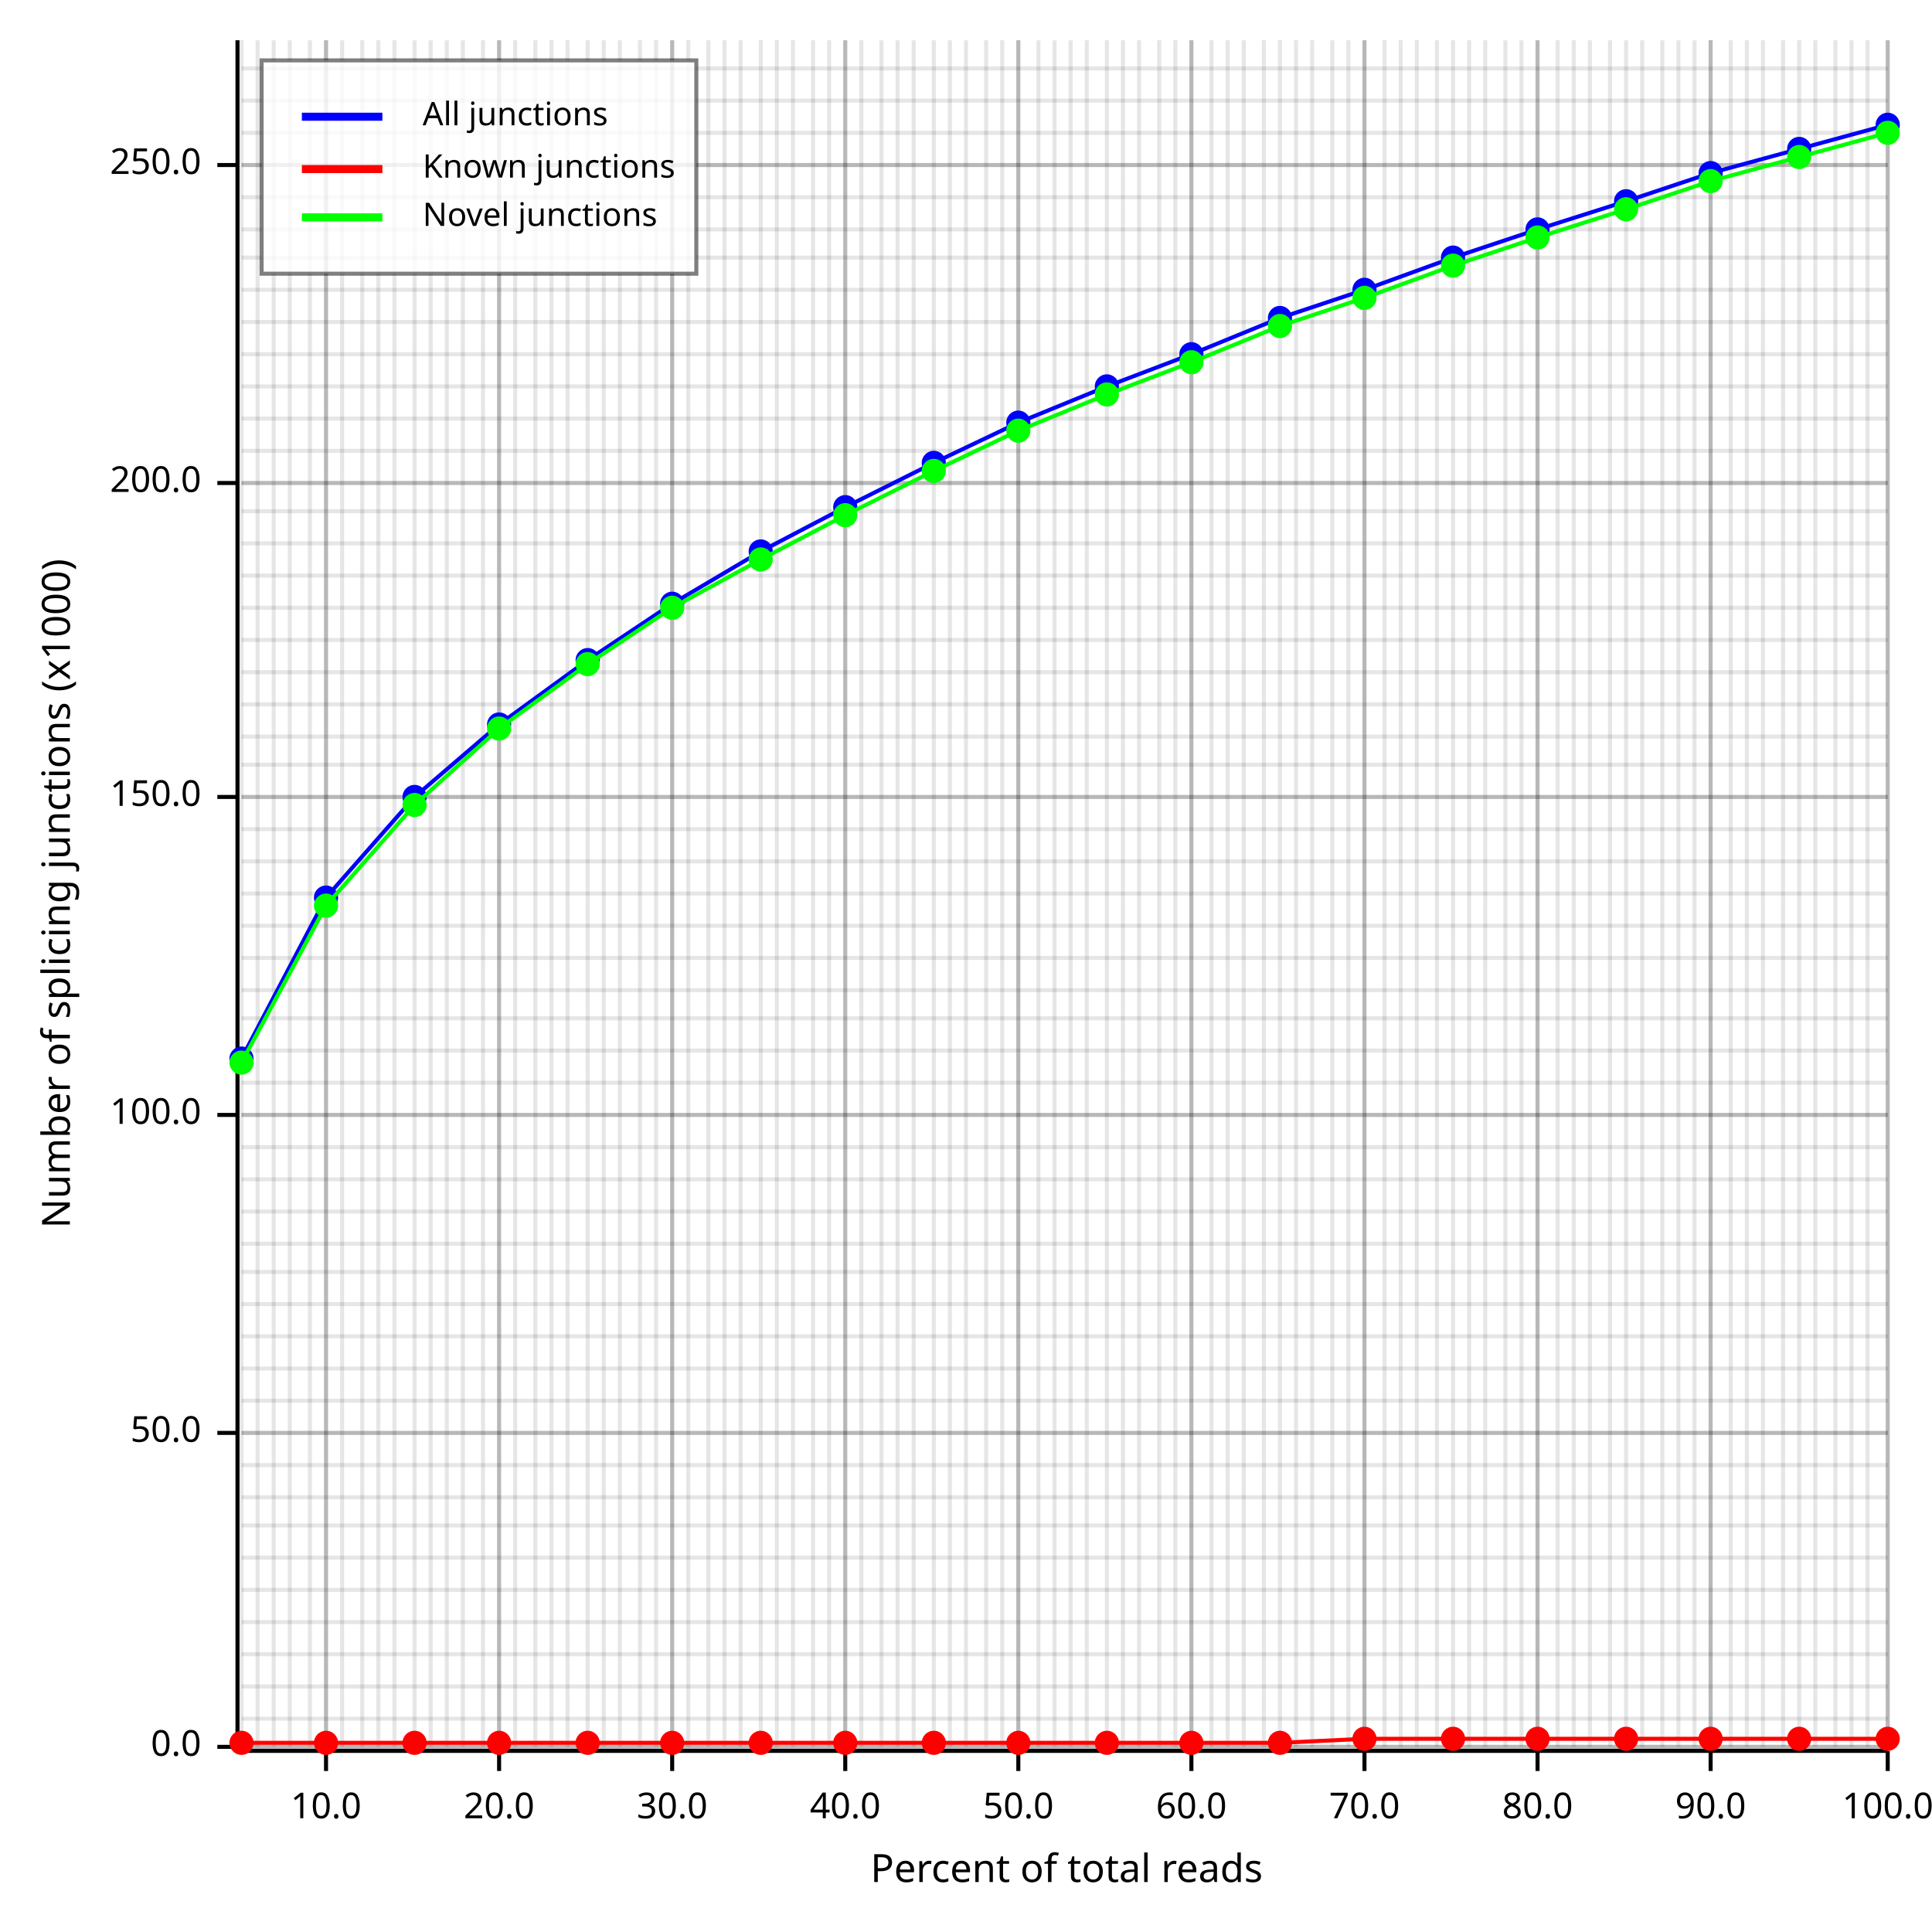
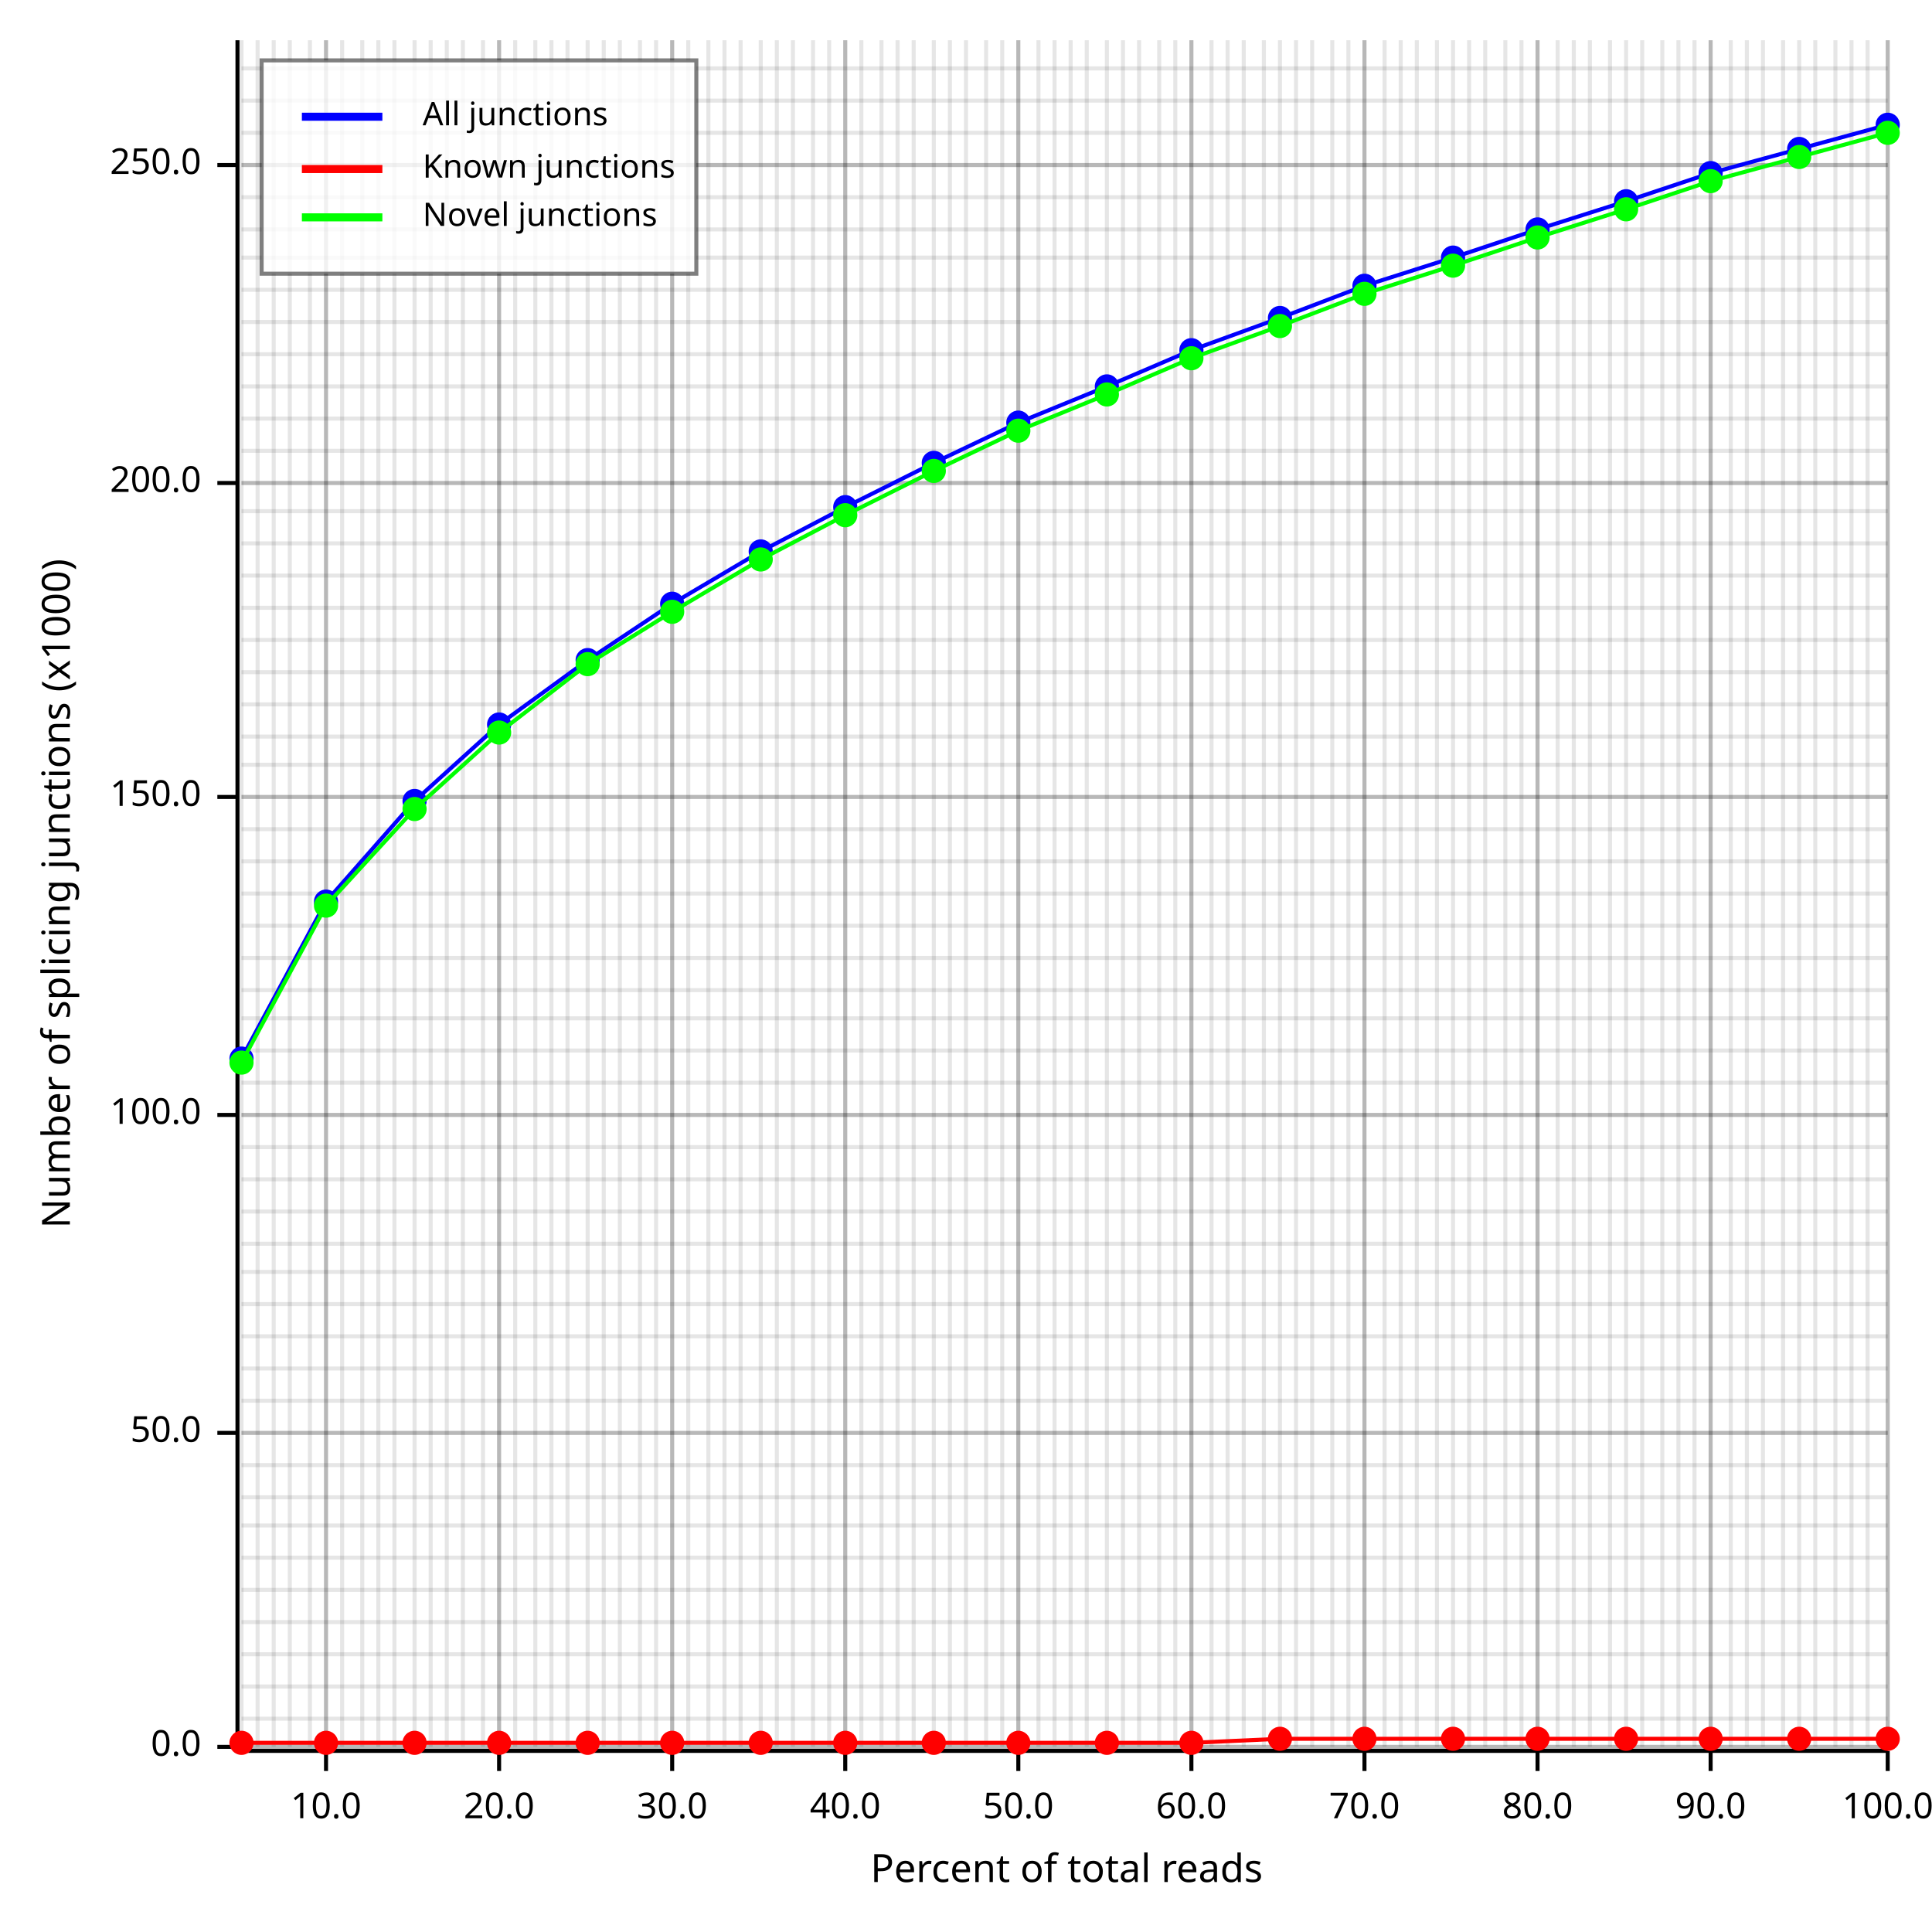
<svg xmlns="http://www.w3.org/2000/svg" width="480" height="480" viewBox="0 0 480 480">
  <rect x="0" y="0" width="480" height="480" opacity="1" fill="#FFFFFF" stroke="none" />
  <line opacity="0.1" stroke="#000000" stroke-width="1" x1="60" y1="434" x2="60" y2="10" />
  <line opacity="0.1" stroke="#000000" stroke-width="1" x1="64" y1="434" x2="64" y2="10" />
  <line opacity="0.1" stroke="#000000" stroke-width="1" x1="68" y1="434" x2="68" y2="10" />
  <line opacity="0.1" stroke="#000000" stroke-width="1" x1="72" y1="434" x2="72" y2="10" />
  <line opacity="0.1" stroke="#000000" stroke-width="1" x1="77" y1="434" x2="77" y2="10" />
  <line opacity="0.1" stroke="#000000" stroke-width="1" x1="81" y1="434" x2="81" y2="10" />
  <line opacity="0.1" stroke="#000000" stroke-width="1" x1="85" y1="434" x2="85" y2="10" />
  <line opacity="0.1" stroke="#000000" stroke-width="1" x1="90" y1="434" x2="90" y2="10" />
  <line opacity="0.1" stroke="#000000" stroke-width="1" x1="94" y1="434" x2="94" y2="10" />
  <line opacity="0.1" stroke="#000000" stroke-width="1" x1="98" y1="434" x2="98" y2="10" />
  <line opacity="0.1" stroke="#000000" stroke-width="1" x1="103" y1="434" x2="103" y2="10" />
  <line opacity="0.1" stroke="#000000" stroke-width="1" x1="107" y1="434" x2="107" y2="10" />
  <line opacity="0.1" stroke="#000000" stroke-width="1" x1="111" y1="434" x2="111" y2="10" />
  <line opacity="0.1" stroke="#000000" stroke-width="1" x1="115" y1="434" x2="115" y2="10" />
  <line opacity="0.1" stroke="#000000" stroke-width="1" x1="120" y1="434" x2="120" y2="10" />
  <line opacity="0.1" stroke="#000000" stroke-width="1" x1="124" y1="434" x2="124" y2="10" />
  <line opacity="0.1" stroke="#000000" stroke-width="1" x1="128" y1="434" x2="128" y2="10" />
  <line opacity="0.1" stroke="#000000" stroke-width="1" x1="133" y1="434" x2="133" y2="10" />
  <line opacity="0.1" stroke="#000000" stroke-width="1" x1="137" y1="434" x2="137" y2="10" />
  <line opacity="0.1" stroke="#000000" stroke-width="1" x1="141" y1="434" x2="141" y2="10" />
  <line opacity="0.1" stroke="#000000" stroke-width="1" x1="146" y1="434" x2="146" y2="10" />
  <line opacity="0.1" stroke="#000000" stroke-width="1" x1="150" y1="434" x2="150" y2="10" />
  <line opacity="0.1" stroke="#000000" stroke-width="1" x1="154" y1="434" x2="154" y2="10" />
  <line opacity="0.1" stroke="#000000" stroke-width="1" x1="159" y1="434" x2="159" y2="10" />
  <line opacity="0.1" stroke="#000000" stroke-width="1" x1="163" y1="434" x2="163" y2="10" />
  <line opacity="0.1" stroke="#000000" stroke-width="1" x1="167" y1="434" x2="167" y2="10" />
  <line opacity="0.1" stroke="#000000" stroke-width="1" x1="171" y1="434" x2="171" y2="10" />
  <line opacity="0.1" stroke="#000000" stroke-width="1" x1="176" y1="434" x2="176" y2="10" />
  <line opacity="0.1" stroke="#000000" stroke-width="1" x1="180" y1="434" x2="180" y2="10" />
  <line opacity="0.1" stroke="#000000" stroke-width="1" x1="184" y1="434" x2="184" y2="10" />
  <line opacity="0.1" stroke="#000000" stroke-width="1" x1="189" y1="434" x2="189" y2="10" />
  <line opacity="0.1" stroke="#000000" stroke-width="1" x1="193" y1="434" x2="193" y2="10" />
  <line opacity="0.1" stroke="#000000" stroke-width="1" x1="197" y1="434" x2="197" y2="10" />
  <line opacity="0.1" stroke="#000000" stroke-width="1" x1="202" y1="434" x2="202" y2="10" />
  <line opacity="0.1" stroke="#000000" stroke-width="1" x1="206" y1="434" x2="206" y2="10" />
  <line opacity="0.1" stroke="#000000" stroke-width="1" x1="210" y1="434" x2="210" y2="10" />
  <line opacity="0.1" stroke="#000000" stroke-width="1" x1="214" y1="434" x2="214" y2="10" />
  <line opacity="0.1" stroke="#000000" stroke-width="1" x1="219" y1="434" x2="219" y2="10" />
  <line opacity="0.1" stroke="#000000" stroke-width="1" x1="223" y1="434" x2="223" y2="10" />
  <line opacity="0.1" stroke="#000000" stroke-width="1" x1="227" y1="434" x2="227" y2="10" />
  <line opacity="0.1" stroke="#000000" stroke-width="1" x1="232" y1="434" x2="232" y2="10" />
  <line opacity="0.1" stroke="#000000" stroke-width="1" x1="236" y1="434" x2="236" y2="10" />
  <line opacity="0.1" stroke="#000000" stroke-width="1" x1="240" y1="434" x2="240" y2="10" />
  <line opacity="0.1" stroke="#000000" stroke-width="1" x1="245" y1="434" x2="245" y2="10" />
  <line opacity="0.1" stroke="#000000" stroke-width="1" x1="249" y1="434" x2="249" y2="10" />
  <line opacity="0.1" stroke="#000000" stroke-width="1" x1="253" y1="434" x2="253" y2="10" />
  <line opacity="0.1" stroke="#000000" stroke-width="1" x1="258" y1="434" x2="258" y2="10" />
  <line opacity="0.1" stroke="#000000" stroke-width="1" x1="262" y1="434" x2="262" y2="10" />
  <line opacity="0.1" stroke="#000000" stroke-width="1" x1="266" y1="434" x2="266" y2="10" />
  <line opacity="0.1" stroke="#000000" stroke-width="1" x1="270" y1="434" x2="270" y2="10" />
  <line opacity="0.1" stroke="#000000" stroke-width="1" x1="275" y1="434" x2="275" y2="10" />
  <line opacity="0.1" stroke="#000000" stroke-width="1" x1="279" y1="434" x2="279" y2="10" />
  <line opacity="0.1" stroke="#000000" stroke-width="1" x1="283" y1="434" x2="283" y2="10" />
  <line opacity="0.1" stroke="#000000" stroke-width="1" x1="288" y1="434" x2="288" y2="10" />
  <line opacity="0.1" stroke="#000000" stroke-width="1" x1="292" y1="434" x2="292" y2="10" />
  <line opacity="0.1" stroke="#000000" stroke-width="1" x1="296" y1="434" x2="296" y2="10" />
  <line opacity="0.1" stroke="#000000" stroke-width="1" x1="301" y1="434" x2="301" y2="10" />
  <line opacity="0.1" stroke="#000000" stroke-width="1" x1="305" y1="434" x2="305" y2="10" />
  <line opacity="0.1" stroke="#000000" stroke-width="1" x1="309" y1="434" x2="309" y2="10" />
  <line opacity="0.1" stroke="#000000" stroke-width="1" x1="314" y1="434" x2="314" y2="10" />
  <line opacity="0.1" stroke="#000000" stroke-width="1" x1="318" y1="434" x2="318" y2="10" />
  <line opacity="0.1" stroke="#000000" stroke-width="1" x1="322" y1="434" x2="322" y2="10" />
  <line opacity="0.1" stroke="#000000" stroke-width="1" x1="326" y1="434" x2="326" y2="10" />
  <line opacity="0.1" stroke="#000000" stroke-width="1" x1="331" y1="434" x2="331" y2="10" />
  <line opacity="0.1" stroke="#000000" stroke-width="1" x1="335" y1="434" x2="335" y2="10" />
  <line opacity="0.1" stroke="#000000" stroke-width="1" x1="339" y1="434" x2="339" y2="10" />
  <line opacity="0.1" stroke="#000000" stroke-width="1" x1="344" y1="434" x2="344" y2="10" />
  <line opacity="0.1" stroke="#000000" stroke-width="1" x1="348" y1="434" x2="348" y2="10" />
  <line opacity="0.1" stroke="#000000" stroke-width="1" x1="352" y1="434" x2="352" y2="10" />
  <line opacity="0.1" stroke="#000000" stroke-width="1" x1="357" y1="434" x2="357" y2="10" />
  <line opacity="0.1" stroke="#000000" stroke-width="1" x1="361" y1="434" x2="361" y2="10" />
  <line opacity="0.1" stroke="#000000" stroke-width="1" x1="365" y1="434" x2="365" y2="10" />
  <line opacity="0.1" stroke="#000000" stroke-width="1" x1="369" y1="434" x2="369" y2="10" />
  <line opacity="0.1" stroke="#000000" stroke-width="1" x1="374" y1="434" x2="374" y2="10" />
  <line opacity="0.1" stroke="#000000" stroke-width="1" x1="378" y1="434" x2="378" y2="10" />
  <line opacity="0.1" stroke="#000000" stroke-width="1" x1="382" y1="434" x2="382" y2="10" />
  <line opacity="0.1" stroke="#000000" stroke-width="1" x1="387" y1="434" x2="387" y2="10" />
  <line opacity="0.1" stroke="#000000" stroke-width="1" x1="391" y1="434" x2="391" y2="10" />
  <line opacity="0.1" stroke="#000000" stroke-width="1" x1="395" y1="434" x2="395" y2="10" />
  <line opacity="0.1" stroke="#000000" stroke-width="1" x1="400" y1="434" x2="400" y2="10" />
  <line opacity="0.1" stroke="#000000" stroke-width="1" x1="404" y1="434" x2="404" y2="10" />
  <line opacity="0.1" stroke="#000000" stroke-width="1" x1="408" y1="434" x2="408" y2="10" />
  <line opacity="0.1" stroke="#000000" stroke-width="1" x1="413" y1="434" x2="413" y2="10" />
  <line opacity="0.1" stroke="#000000" stroke-width="1" x1="417" y1="434" x2="417" y2="10" />
  <line opacity="0.1" stroke="#000000" stroke-width="1" x1="421" y1="434" x2="421" y2="10" />
  <line opacity="0.1" stroke="#000000" stroke-width="1" x1="425" y1="434" x2="425" y2="10" />
  <line opacity="0.1" stroke="#000000" stroke-width="1" x1="430" y1="434" x2="430" y2="10" />
  <line opacity="0.1" stroke="#000000" stroke-width="1" x1="434" y1="434" x2="434" y2="10" />
  <line opacity="0.1" stroke="#000000" stroke-width="1" x1="438" y1="434" x2="438" y2="10" />
  <line opacity="0.1" stroke="#000000" stroke-width="1" x1="443" y1="434" x2="443" y2="10" />
  <line opacity="0.1" stroke="#000000" stroke-width="1" x1="447" y1="434" x2="447" y2="10" />
  <line opacity="0.1" stroke="#000000" stroke-width="1" x1="451" y1="434" x2="451" y2="10" />
  <line opacity="0.1" stroke="#000000" stroke-width="1" x1="456" y1="434" x2="456" y2="10" />
  <line opacity="0.1" stroke="#000000" stroke-width="1" x1="460" y1="434" x2="460" y2="10" />
  <line opacity="0.1" stroke="#000000" stroke-width="1" x1="464" y1="434" x2="464" y2="10" />
  <line opacity="0.1" stroke="#000000" stroke-width="1" x1="469" y1="434" x2="469" y2="10" />
  <line opacity="0.1" stroke="#000000" stroke-width="1" x1="60" y1="434" x2="469" y2="434" />
  <line opacity="0.1" stroke="#000000" stroke-width="1" x1="60" y1="427" x2="469" y2="427" />
  <line opacity="0.1" stroke="#000000" stroke-width="1" x1="60" y1="419" x2="469" y2="419" />
  <line opacity="0.1" stroke="#000000" stroke-width="1" x1="60" y1="411" x2="469" y2="411" />
  <line opacity="0.1" stroke="#000000" stroke-width="1" x1="60" y1="403" x2="469" y2="403" />
  <line opacity="0.1" stroke="#000000" stroke-width="1" x1="60" y1="395" x2="469" y2="395" />
  <line opacity="0.1" stroke="#000000" stroke-width="1" x1="60" y1="387" x2="469" y2="387" />
  <line opacity="0.1" stroke="#000000" stroke-width="1" x1="60" y1="379" x2="469" y2="379" />
  <line opacity="0.1" stroke="#000000" stroke-width="1" x1="60" y1="372" x2="469" y2="372" />
  <line opacity="0.1" stroke="#000000" stroke-width="1" x1="60" y1="364" x2="469" y2="364" />
  <line opacity="0.1" stroke="#000000" stroke-width="1" x1="60" y1="356" x2="469" y2="356" />
  <line opacity="0.1" stroke="#000000" stroke-width="1" x1="60" y1="348" x2="469" y2="348" />
  <line opacity="0.1" stroke="#000000" stroke-width="1" x1="60" y1="340" x2="469" y2="340" />
  <line opacity="0.1" stroke="#000000" stroke-width="1" x1="60" y1="332" x2="469" y2="332" />
  <line opacity="0.1" stroke="#000000" stroke-width="1" x1="60" y1="324" x2="469" y2="324" />
  <line opacity="0.1" stroke="#000000" stroke-width="1" x1="60" y1="316" x2="469" y2="316" />
  <line opacity="0.1" stroke="#000000" stroke-width="1" x1="60" y1="309" x2="469" y2="309" />
  <line opacity="0.1" stroke="#000000" stroke-width="1" x1="60" y1="301" x2="469" y2="301" />
  <line opacity="0.1" stroke="#000000" stroke-width="1" x1="60" y1="293" x2="469" y2="293" />
  <line opacity="0.1" stroke="#000000" stroke-width="1" x1="60" y1="285" x2="469" y2="285" />
  <line opacity="0.1" stroke="#000000" stroke-width="1" x1="60" y1="277" x2="469" y2="277" />
  <line opacity="0.1" stroke="#000000" stroke-width="1" x1="60" y1="269" x2="469" y2="269" />
  <line opacity="0.1" stroke="#000000" stroke-width="1" x1="60" y1="261" x2="469" y2="261" />
  <line opacity="0.1" stroke="#000000" stroke-width="1" x1="60" y1="253" x2="469" y2="253" />
  <line opacity="0.1" stroke="#000000" stroke-width="1" x1="60" y1="246" x2="469" y2="246" />
  <line opacity="0.1" stroke="#000000" stroke-width="1" x1="60" y1="238" x2="469" y2="238" />
  <line opacity="0.1" stroke="#000000" stroke-width="1" x1="60" y1="230" x2="469" y2="230" />
  <line opacity="0.1" stroke="#000000" stroke-width="1" x1="60" y1="222" x2="469" y2="222" />
  <line opacity="0.1" stroke="#000000" stroke-width="1" x1="60" y1="214" x2="469" y2="214" />
  <line opacity="0.1" stroke="#000000" stroke-width="1" x1="60" y1="206" x2="469" y2="206" />
  <line opacity="0.1" stroke="#000000" stroke-width="1" x1="60" y1="198" x2="469" y2="198" />
  <line opacity="0.1" stroke="#000000" stroke-width="1" x1="60" y1="190" x2="469" y2="190" />
  <line opacity="0.1" stroke="#000000" stroke-width="1" x1="60" y1="183" x2="469" y2="183" />
  <line opacity="0.1" stroke="#000000" stroke-width="1" x1="60" y1="175" x2="469" y2="175" />
  <line opacity="0.1" stroke="#000000" stroke-width="1" x1="60" y1="167" x2="469" y2="167" />
  <line opacity="0.1" stroke="#000000" stroke-width="1" x1="60" y1="159" x2="469" y2="159" />
  <line opacity="0.1" stroke="#000000" stroke-width="1" x1="60" y1="151" x2="469" y2="151" />
  <line opacity="0.1" stroke="#000000" stroke-width="1" x1="60" y1="143" x2="469" y2="143" />
  <line opacity="0.1" stroke="#000000" stroke-width="1" x1="60" y1="135" x2="469" y2="135" />
  <line opacity="0.1" stroke="#000000" stroke-width="1" x1="60" y1="127" x2="469" y2="127" />
  <line opacity="0.1" stroke="#000000" stroke-width="1" x1="60" y1="120" x2="469" y2="120" />
  <line opacity="0.1" stroke="#000000" stroke-width="1" x1="60" y1="112" x2="469" y2="112" />
  <line opacity="0.1" stroke="#000000" stroke-width="1" x1="60" y1="104" x2="469" y2="104" />
  <line opacity="0.1" stroke="#000000" stroke-width="1" x1="60" y1="96" x2="469" y2="96" />
  <line opacity="0.1" stroke="#000000" stroke-width="1" x1="60" y1="88" x2="469" y2="88" />
  <line opacity="0.1" stroke="#000000" stroke-width="1" x1="60" y1="80" x2="469" y2="80" />
  <line opacity="0.1" stroke="#000000" stroke-width="1" x1="60" y1="72" x2="469" y2="72" />
  <line opacity="0.1" stroke="#000000" stroke-width="1" x1="60" y1="64" x2="469" y2="64" />
  <line opacity="0.1" stroke="#000000" stroke-width="1" x1="60" y1="57" x2="469" y2="57" />
  <line opacity="0.1" stroke="#000000" stroke-width="1" x1="60" y1="49" x2="469" y2="49" />
  <line opacity="0.1" stroke="#000000" stroke-width="1" x1="60" y1="41" x2="469" y2="41" />
  <line opacity="0.1" stroke="#000000" stroke-width="1" x1="60" y1="33" x2="469" y2="33" />
  <line opacity="0.1" stroke="#000000" stroke-width="1" x1="60" y1="25" x2="469" y2="25" />
  <line opacity="0.1" stroke="#000000" stroke-width="1" x1="60" y1="17" x2="469" y2="17" />
  <text x="10" y="222" dy="0.76em" text-anchor="middle" font-family="sans-serif" font-size="9.677" opacity="1" fill="#000000" transform="rotate(270, 10, 222)">
Number of splicing junctions (x1000)
</text>
  <text x="265" y="470" dy="-0.5ex" text-anchor="middle" font-family="sans-serif" font-size="9.677" opacity="1" fill="#000000">
Percent of total reads
</text>
  <line opacity="0.2" stroke="#000000" stroke-width="1" x1="81" y1="434" x2="81" y2="10" />
  <line opacity="0.2" stroke="#000000" stroke-width="1" x1="124" y1="434" x2="124" y2="10" />
  <line opacity="0.2" stroke="#000000" stroke-width="1" x1="167" y1="434" x2="167" y2="10" />
  <line opacity="0.2" stroke="#000000" stroke-width="1" x1="210" y1="434" x2="210" y2="10" />
  <line opacity="0.2" stroke="#000000" stroke-width="1" x1="253" y1="434" x2="253" y2="10" />
  <line opacity="0.2" stroke="#000000" stroke-width="1" x1="296" y1="434" x2="296" y2="10" />
  <line opacity="0.2" stroke="#000000" stroke-width="1" x1="339" y1="434" x2="339" y2="10" />
  <line opacity="0.2" stroke="#000000" stroke-width="1" x1="382" y1="434" x2="382" y2="10" />
  <line opacity="0.2" stroke="#000000" stroke-width="1" x1="425" y1="434" x2="425" y2="10" />
  <line opacity="0.2" stroke="#000000" stroke-width="1" x1="469" y1="434" x2="469" y2="10" />
  <line opacity="0.2" stroke="#000000" stroke-width="1" x1="60" y1="434" x2="469" y2="434" />
  <line opacity="0.2" stroke="#000000" stroke-width="1" x1="60" y1="356" x2="469" y2="356" />
  <line opacity="0.2" stroke="#000000" stroke-width="1" x1="60" y1="277" x2="469" y2="277" />
  <line opacity="0.2" stroke="#000000" stroke-width="1" x1="60" y1="198" x2="469" y2="198" />
  <line opacity="0.2" stroke="#000000" stroke-width="1" x1="60" y1="120" x2="469" y2="120" />
  <line opacity="0.2" stroke="#000000" stroke-width="1" x1="60" y1="41" x2="469" y2="41" />
  <polyline fill="none" opacity="1" stroke="#000000" stroke-width="1" points="59,10 59,434 " />
  <text x="50" y="434" dy="0.5ex" text-anchor="end" font-family="sans-serif" font-size="8.871" opacity="1" fill="#000000">
0.0
</text>
  <polyline fill="none" opacity="1" stroke="#000000" stroke-width="1" points="54,434 59,434 " />
  <text x="50" y="356" dy="0.5ex" text-anchor="end" font-family="sans-serif" font-size="8.871" opacity="1" fill="#000000">
50.0
</text>
  <polyline fill="none" opacity="1" stroke="#000000" stroke-width="1" points="54,356 59,356 " />
  <text x="50" y="277" dy="0.5ex" text-anchor="end" font-family="sans-serif" font-size="8.871" opacity="1" fill="#000000">
100.0
</text>
  <polyline fill="none" opacity="1" stroke="#000000" stroke-width="1" points="54,277 59,277 " />
  <text x="50" y="198" dy="0.5ex" text-anchor="end" font-family="sans-serif" font-size="8.871" opacity="1" fill="#000000">
150.0
</text>
  <polyline fill="none" opacity="1" stroke="#000000" stroke-width="1" points="54,198 59,198 " />
  <text x="50" y="120" dy="0.5ex" text-anchor="end" font-family="sans-serif" font-size="8.871" opacity="1" fill="#000000">
200.0
</text>
  <polyline fill="none" opacity="1" stroke="#000000" stroke-width="1" points="54,120 59,120 " />
  <text x="50" y="41" dy="0.5ex" text-anchor="end" font-family="sans-serif" font-size="8.871" opacity="1" fill="#000000">
250.0
</text>
  <polyline fill="none" opacity="1" stroke="#000000" stroke-width="1" points="54,41 59,41 " />
  <polyline fill="none" opacity="1" stroke="#000000" stroke-width="1" points="60,435 469,435 " />
  <text x="81" y="445" dy="0.76em" text-anchor="middle" font-family="sans-serif" font-size="8.871" opacity="1" fill="#000000">
10.0
</text>
  <polyline fill="none" opacity="1" stroke="#000000" stroke-width="1" points="81,435 81,440 " />
  <text x="124" y="445" dy="0.76em" text-anchor="middle" font-family="sans-serif" font-size="8.871" opacity="1" fill="#000000">
20.0
</text>
  <polyline fill="none" opacity="1" stroke="#000000" stroke-width="1" points="124,435 124,440 " />
  <text x="167" y="445" dy="0.76em" text-anchor="middle" font-family="sans-serif" font-size="8.871" opacity="1" fill="#000000">
30.0
</text>
  <polyline fill="none" opacity="1" stroke="#000000" stroke-width="1" points="167,435 167,440 " />
  <text x="210" y="445" dy="0.76em" text-anchor="middle" font-family="sans-serif" font-size="8.871" opacity="1" fill="#000000">
40.0
</text>
  <polyline fill="none" opacity="1" stroke="#000000" stroke-width="1" points="210,435 210,440 " />
  <text x="253" y="445" dy="0.76em" text-anchor="middle" font-family="sans-serif" font-size="8.871" opacity="1" fill="#000000">
50.0
</text>
  <polyline fill="none" opacity="1" stroke="#000000" stroke-width="1" points="253,435 253,440 " />
  <text x="296" y="445" dy="0.76em" text-anchor="middle" font-family="sans-serif" font-size="8.871" opacity="1" fill="#000000">
60.0
</text>
  <polyline fill="none" opacity="1" stroke="#000000" stroke-width="1" points="296,435 296,440 " />
  <text x="339" y="445" dy="0.76em" text-anchor="middle" font-family="sans-serif" font-size="8.871" opacity="1" fill="#000000">
70.0
</text>
  <polyline fill="none" opacity="1" stroke="#000000" stroke-width="1" points="339,435 339,440 " />
  <text x="382" y="445" dy="0.76em" text-anchor="middle" font-family="sans-serif" font-size="8.871" opacity="1" fill="#000000">
80.0
</text>
  <polyline fill="none" opacity="1" stroke="#000000" stroke-width="1" points="382,435 382,440 " />
  <text x="425" y="445" dy="0.76em" text-anchor="middle" font-family="sans-serif" font-size="8.871" opacity="1" fill="#000000">
90.0
</text>
  <polyline fill="none" opacity="1" stroke="#000000" stroke-width="1" points="425,435 425,440 " />
  <text x="469" y="445" dy="0.76em" text-anchor="middle" font-family="sans-serif" font-size="8.871" opacity="1" fill="#000000">
100.0
</text>
  <polyline fill="none" opacity="1" stroke="#000000" stroke-width="1" points="469,435 469,440 " />
-   <polyline fill="none" opacity="1" stroke="#0000FF" stroke-width="1" points="60,263 81,223 103,198 124,180 146,164 167,150 189,137 210,126 232,115 253,105 275,96 296,88 318,79 339,72 361,64 382,57 404,50 425,43 447,37 469,31 " />
+   <polyline fill="none" opacity="1" stroke="#0000FF" stroke-width="1" points="60,263 81,224 103,199 124,180 146,164 167,150 189,137 210,126 232,115 253,105 275,96 296,87 318,79 339,71 361,64 382,57 404,50 425,43 447,37 469,31 " />
  <circle cx="60" cy="263" r="3" opacity="1" fill="#0000FF" stroke="none" stroke-width="1" />
-   <circle cx="81" cy="223" r="3" opacity="1" fill="#0000FF" stroke="none" stroke-width="1" />
-   <circle cx="103" cy="198" r="3" opacity="1" fill="#0000FF" stroke="none" stroke-width="1" />
+   <circle cx="81" cy="224" r="3" opacity="1" fill="#0000FF" stroke="none" stroke-width="1" />
+   <circle cx="103" cy="199" r="3" opacity="1" fill="#0000FF" stroke="none" stroke-width="1" />
  <circle cx="124" cy="180" r="3" opacity="1" fill="#0000FF" stroke="none" stroke-width="1" />
  <circle cx="146" cy="164" r="3" opacity="1" fill="#0000FF" stroke="none" stroke-width="1" />
  <circle cx="167" cy="150" r="3" opacity="1" fill="#0000FF" stroke="none" stroke-width="1" />
  <circle cx="189" cy="137" r="3" opacity="1" fill="#0000FF" stroke="none" stroke-width="1" />
  <circle cx="210" cy="126" r="3" opacity="1" fill="#0000FF" stroke="none" stroke-width="1" />
  <circle cx="232" cy="115" r="3" opacity="1" fill="#0000FF" stroke="none" stroke-width="1" />
  <circle cx="253" cy="105" r="3" opacity="1" fill="#0000FF" stroke="none" stroke-width="1" />
  <circle cx="275" cy="96" r="3" opacity="1" fill="#0000FF" stroke="none" stroke-width="1" />
-   <circle cx="296" cy="88" r="3" opacity="1" fill="#0000FF" stroke="none" stroke-width="1" />
+   <circle cx="296" cy="87" r="3" opacity="1" fill="#0000FF" stroke="none" stroke-width="1" />
  <circle cx="318" cy="79" r="3" opacity="1" fill="#0000FF" stroke="none" stroke-width="1" />
-   <circle cx="339" cy="72" r="3" opacity="1" fill="#0000FF" stroke="none" stroke-width="1" />
+   <circle cx="339" cy="71" r="3" opacity="1" fill="#0000FF" stroke="none" stroke-width="1" />
  <circle cx="361" cy="64" r="3" opacity="1" fill="#0000FF" stroke="none" stroke-width="1" />
  <circle cx="382" cy="57" r="3" opacity="1" fill="#0000FF" stroke="none" stroke-width="1" />
  <circle cx="404" cy="50" r="3" opacity="1" fill="#0000FF" stroke="none" stroke-width="1" />
  <circle cx="425" cy="43" r="3" opacity="1" fill="#0000FF" stroke="none" stroke-width="1" />
  <circle cx="447" cy="37" r="3" opacity="1" fill="#0000FF" stroke="none" stroke-width="1" />
  <circle cx="469" cy="31" r="3" opacity="1" fill="#0000FF" stroke="none" stroke-width="1" />
-   <polyline fill="none" opacity="1" stroke="#FF0000" stroke-width="1" points="60,433 81,433 103,433 124,433 146,433 167,433 189,433 210,433 232,433 253,433 275,433 296,433 318,433 339,432 361,432 382,432 404,432 425,432 447,432 469,432 " />
+   <polyline fill="none" opacity="1" stroke="#FF0000" stroke-width="1" points="60,433 81,433 103,433 124,433 146,433 167,433 189,433 210,433 232,433 253,433 275,433 296,433 318,432 339,432 361,432 382,432 404,432 425,432 447,432 469,432 " />
  <circle cx="60" cy="433" r="3" opacity="1" fill="#FF0000" stroke="none" stroke-width="1" />
  <circle cx="81" cy="433" r="3" opacity="1" fill="#FF0000" stroke="none" stroke-width="1" />
  <circle cx="103" cy="433" r="3" opacity="1" fill="#FF0000" stroke="none" stroke-width="1" />
  <circle cx="124" cy="433" r="3" opacity="1" fill="#FF0000" stroke="none" stroke-width="1" />
  <circle cx="146" cy="433" r="3" opacity="1" fill="#FF0000" stroke="none" stroke-width="1" />
  <circle cx="167" cy="433" r="3" opacity="1" fill="#FF0000" stroke="none" stroke-width="1" />
  <circle cx="189" cy="433" r="3" opacity="1" fill="#FF0000" stroke="none" stroke-width="1" />
  <circle cx="210" cy="433" r="3" opacity="1" fill="#FF0000" stroke="none" stroke-width="1" />
  <circle cx="232" cy="433" r="3" opacity="1" fill="#FF0000" stroke="none" stroke-width="1" />
  <circle cx="253" cy="433" r="3" opacity="1" fill="#FF0000" stroke="none" stroke-width="1" />
  <circle cx="275" cy="433" r="3" opacity="1" fill="#FF0000" stroke="none" stroke-width="1" />
  <circle cx="296" cy="433" r="3" opacity="1" fill="#FF0000" stroke="none" stroke-width="1" />
-   <circle cx="318" cy="433" r="3" opacity="1" fill="#FF0000" stroke="none" stroke-width="1" />
+   <circle cx="318" cy="432" r="3" opacity="1" fill="#FF0000" stroke="none" stroke-width="1" />
  <circle cx="339" cy="432" r="3" opacity="1" fill="#FF0000" stroke="none" stroke-width="1" />
  <circle cx="361" cy="432" r="3" opacity="1" fill="#FF0000" stroke="none" stroke-width="1" />
  <circle cx="382" cy="432" r="3" opacity="1" fill="#FF0000" stroke="none" stroke-width="1" />
  <circle cx="404" cy="432" r="3" opacity="1" fill="#FF0000" stroke="none" stroke-width="1" />
  <circle cx="425" cy="432" r="3" opacity="1" fill="#FF0000" stroke="none" stroke-width="1" />
  <circle cx="447" cy="432" r="3" opacity="1" fill="#FF0000" stroke="none" stroke-width="1" />
  <circle cx="469" cy="432" r="3" opacity="1" fill="#FF0000" stroke="none" stroke-width="1" />
-   <polyline fill="none" opacity="1" stroke="#00FF00" stroke-width="1" points="60,264 81,225 103,200 124,181 146,165 167,151 189,139 210,128 232,117 253,107 275,98 296,90 318,81 339,74 361,66 382,59 404,52 425,45 447,39 469,33 " />
+   <polyline fill="none" opacity="1" stroke="#00FF00" stroke-width="1" points="60,264 81,225 103,201 124,182 146,165 167,152 189,139 210,128 232,117 253,107 275,98 296,89 318,81 339,73 361,66 382,59 404,52 425,45 447,39 469,33 " />
  <circle cx="60" cy="264" r="3" opacity="1" fill="#00FF00" stroke="none" stroke-width="1" />
  <circle cx="81" cy="225" r="3" opacity="1" fill="#00FF00" stroke="none" stroke-width="1" />
-   <circle cx="103" cy="200" r="3" opacity="1" fill="#00FF00" stroke="none" stroke-width="1" />
-   <circle cx="124" cy="181" r="3" opacity="1" fill="#00FF00" stroke="none" stroke-width="1" />
+   <circle cx="103" cy="201" r="3" opacity="1" fill="#00FF00" stroke="none" stroke-width="1" />
+   <circle cx="124" cy="182" r="3" opacity="1" fill="#00FF00" stroke="none" stroke-width="1" />
  <circle cx="146" cy="165" r="3" opacity="1" fill="#00FF00" stroke="none" stroke-width="1" />
-   <circle cx="167" cy="151" r="3" opacity="1" fill="#00FF00" stroke="none" stroke-width="1" />
+   <circle cx="167" cy="152" r="3" opacity="1" fill="#00FF00" stroke="none" stroke-width="1" />
  <circle cx="189" cy="139" r="3" opacity="1" fill="#00FF00" stroke="none" stroke-width="1" />
  <circle cx="210" cy="128" r="3" opacity="1" fill="#00FF00" stroke="none" stroke-width="1" />
  <circle cx="232" cy="117" r="3" opacity="1" fill="#00FF00" stroke="none" stroke-width="1" />
  <circle cx="253" cy="107" r="3" opacity="1" fill="#00FF00" stroke="none" stroke-width="1" />
  <circle cx="275" cy="98" r="3" opacity="1" fill="#00FF00" stroke="none" stroke-width="1" />
-   <circle cx="296" cy="90" r="3" opacity="1" fill="#00FF00" stroke="none" stroke-width="1" />
+   <circle cx="296" cy="89" r="3" opacity="1" fill="#00FF00" stroke="none" stroke-width="1" />
  <circle cx="318" cy="81" r="3" opacity="1" fill="#00FF00" stroke="none" stroke-width="1" />
-   <circle cx="339" cy="74" r="3" opacity="1" fill="#00FF00" stroke="none" stroke-width="1" />
+   <circle cx="339" cy="73" r="3" opacity="1" fill="#00FF00" stroke="none" stroke-width="1" />
  <circle cx="361" cy="66" r="3" opacity="1" fill="#00FF00" stroke="none" stroke-width="1" />
  <circle cx="382" cy="59" r="3" opacity="1" fill="#00FF00" stroke="none" stroke-width="1" />
  <circle cx="404" cy="52" r="3" opacity="1" fill="#00FF00" stroke="none" stroke-width="1" />
  <circle cx="425" cy="45" r="3" opacity="1" fill="#00FF00" stroke="none" stroke-width="1" />
  <circle cx="447" cy="39" r="3" opacity="1" fill="#00FF00" stroke="none" stroke-width="1" />
  <circle cx="469" cy="33" r="3" opacity="1" fill="#00FF00" stroke="none" stroke-width="1" />
  <rect x="65" y="15" width="108" height="53" opacity="0.8" fill="#FFFFFF" stroke="none" />
  <rect x="65" y="15" width="108" height="53" opacity="0.5" fill="none" stroke="#000000" />
  <text x="105" y="25" dy="0.76em" text-anchor="start" font-family="sans-serif" font-size="8.065" opacity="1" fill="#000000">
All junctions
</text>
  <text x="105" y="38" dy="0.76em" text-anchor="start" font-family="sans-serif" font-size="8.065" opacity="1" fill="#000000">
Known junctions
</text>
  <text x="105" y="50" dy="0.76em" text-anchor="start" font-family="sans-serif" font-size="8.065" opacity="1" fill="#000000">
Novel junctions
</text>
  <polyline fill="none" opacity="1" stroke="#0000FF" stroke-width="2" points="75,29 95,29 " />
  <polyline fill="none" opacity="1" stroke="#FF0000" stroke-width="2" points="75,42 95,42 " />
  <polyline fill="none" opacity="1" stroke="#00FF00" stroke-width="2" points="75,54 95,54 " />
</svg>
